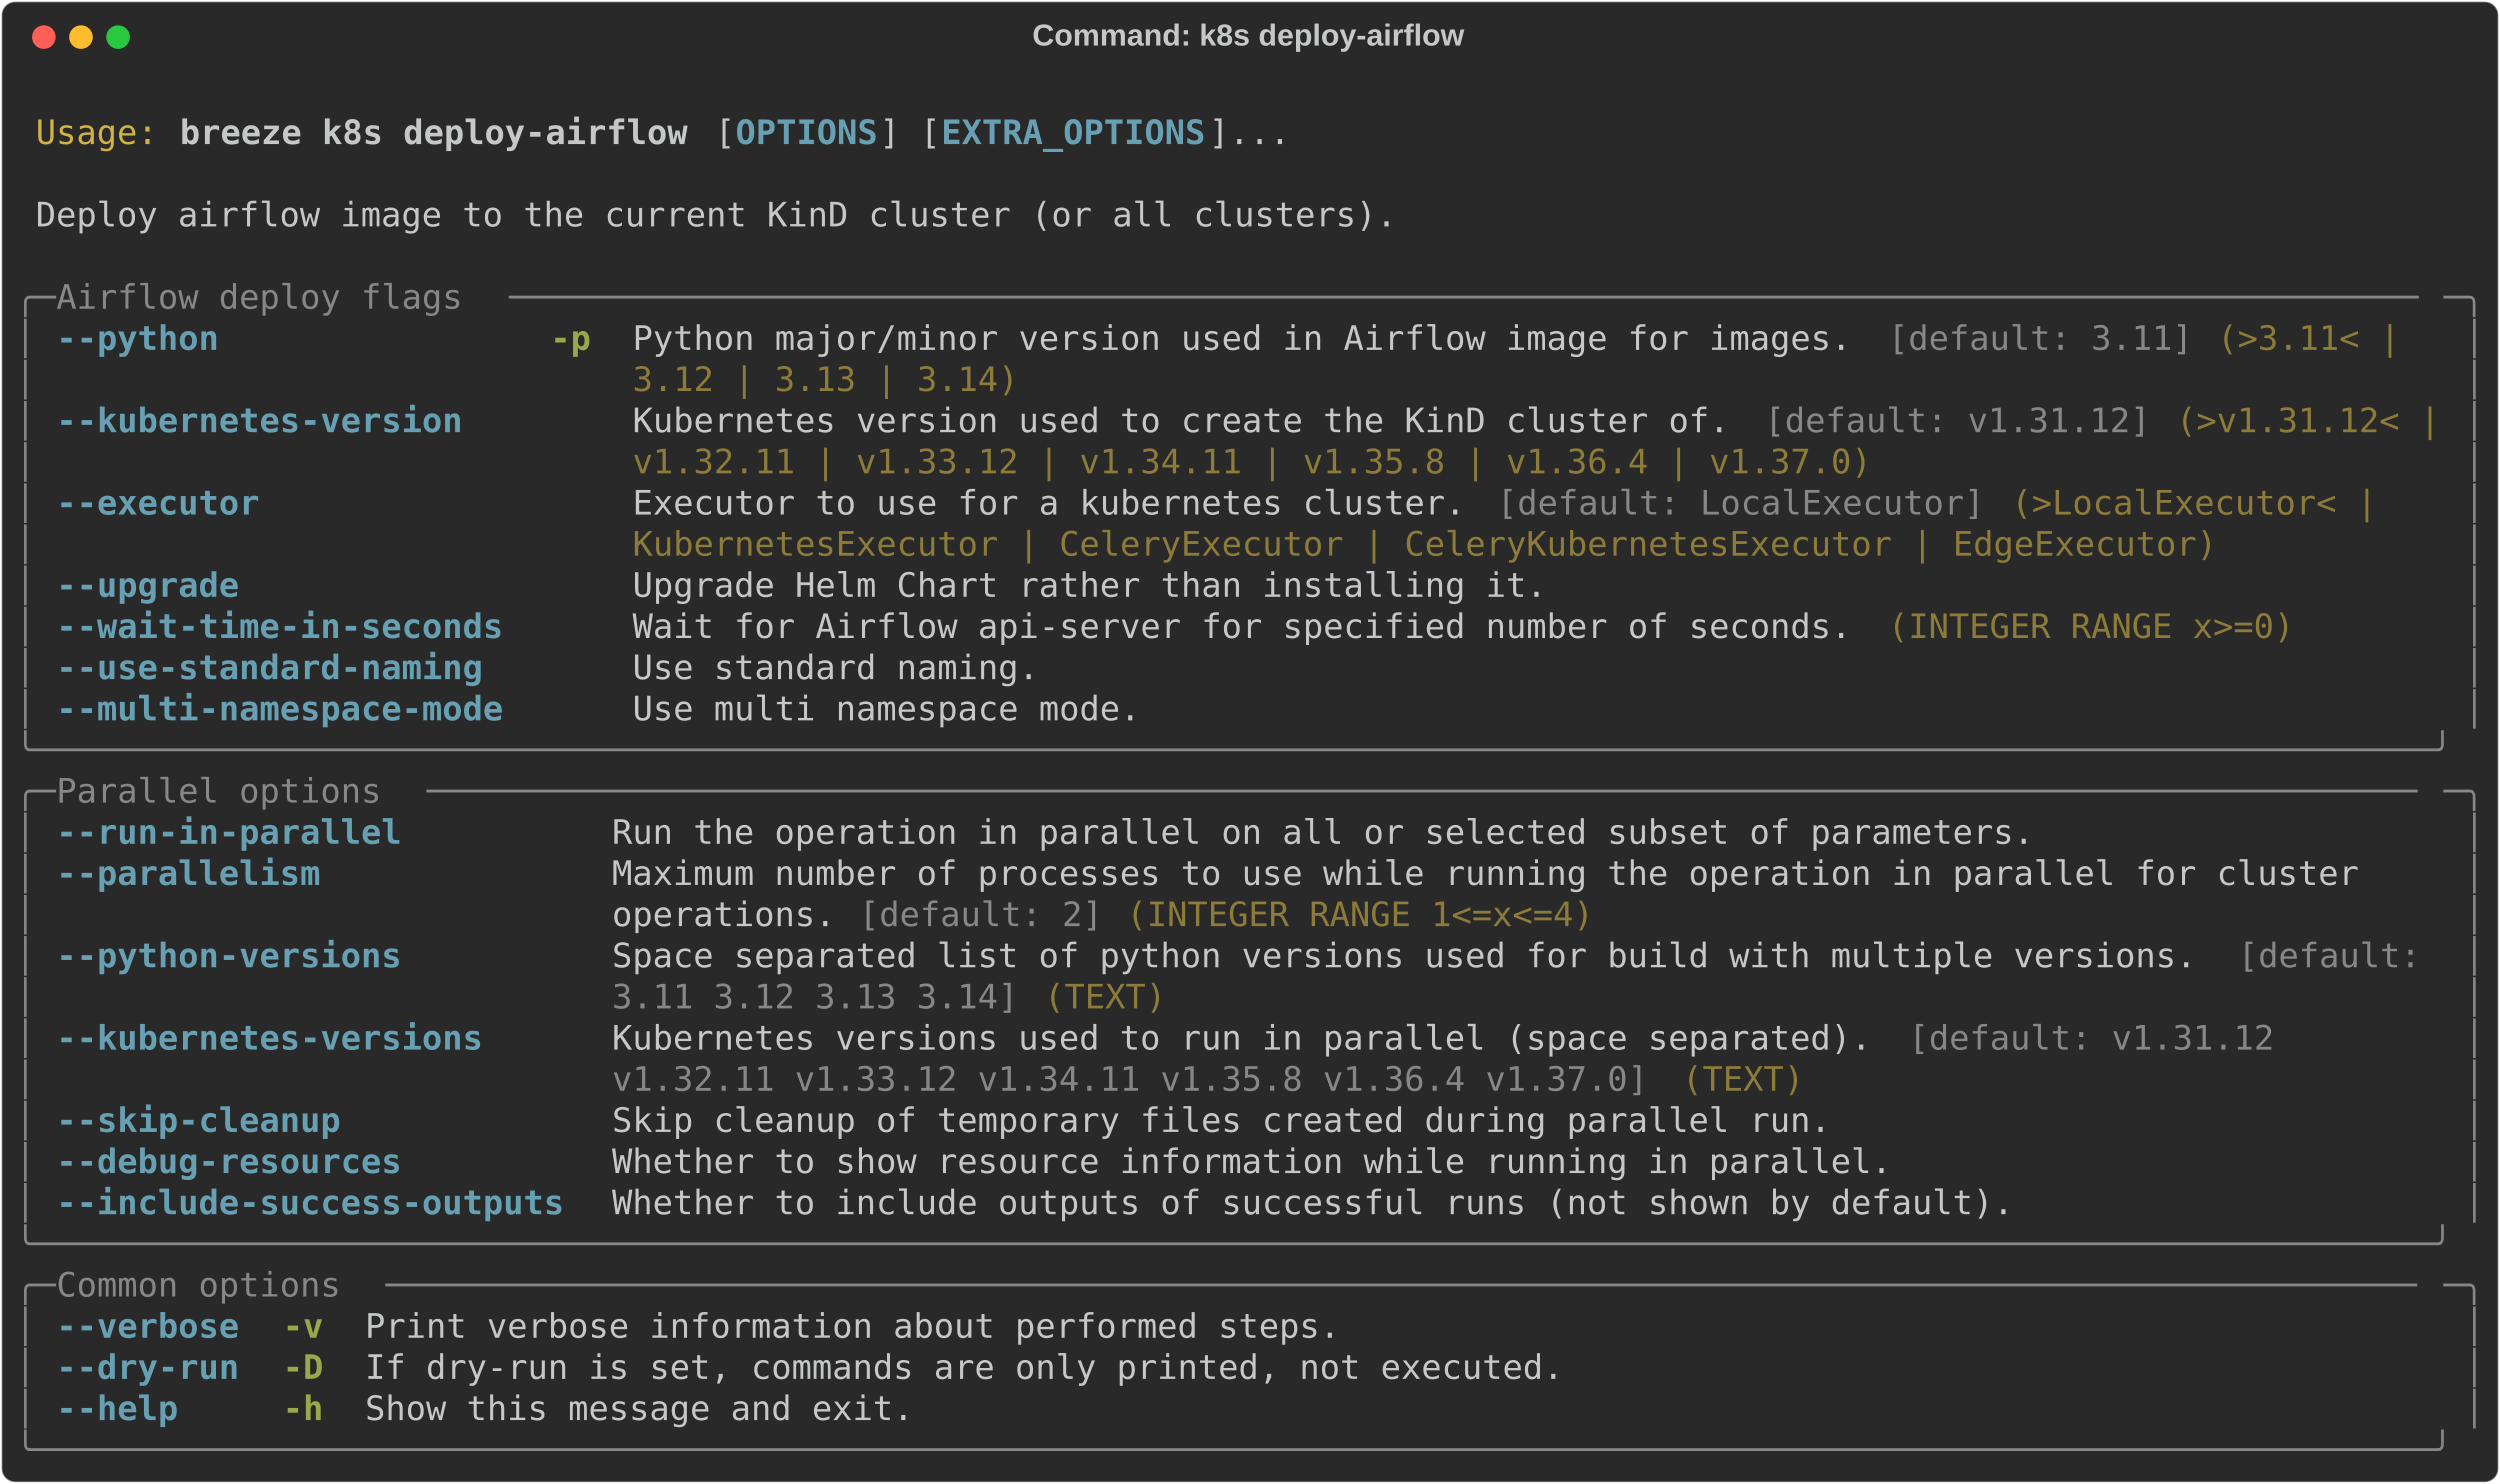
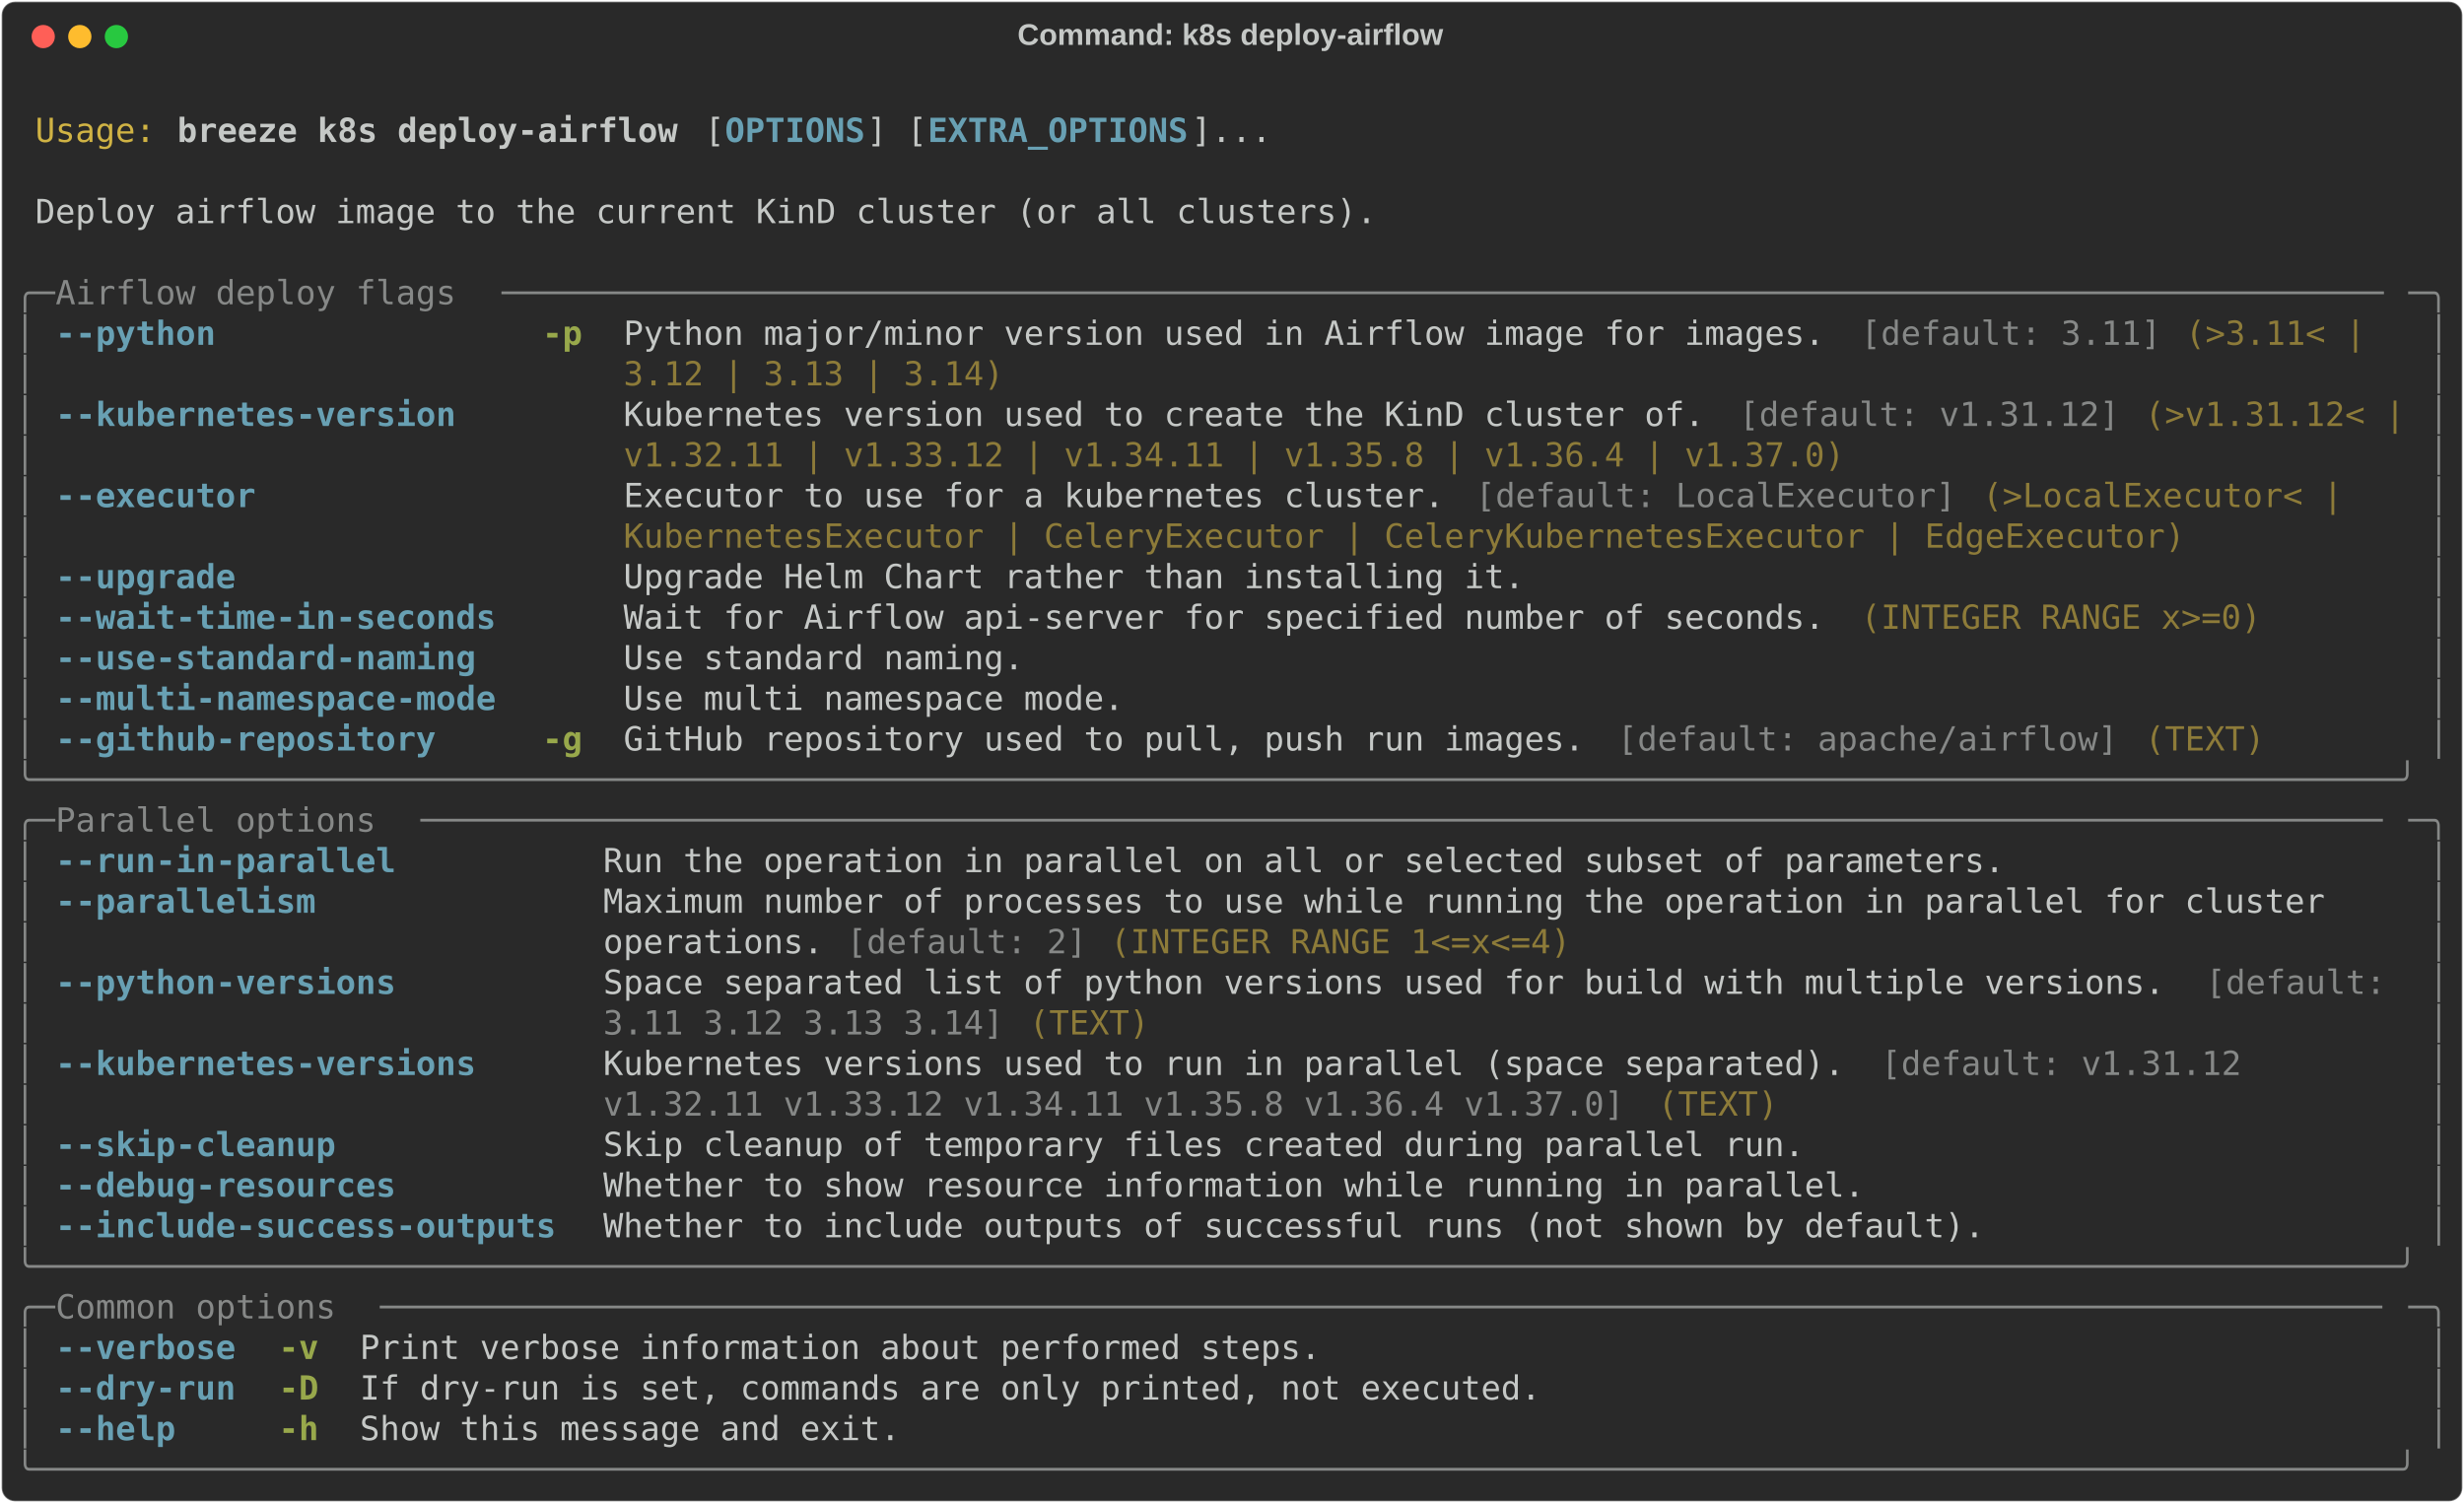
- <svg xmlns="http://www.w3.org/2000/svg" class="rich-terminal" viewBox="0 0 1482 879.6">
+ <svg xmlns="http://www.w3.org/2000/svg" class="rich-terminal" viewBox="0 0 1482 904.0">
  <style>

    @font-face {
        font-family: "Fira Code";
        src: local("FiraCode-Regular"),
                url("https://cdnjs.cloudflare.com/ajax/libs/firacode/6.2.0/woff2/FiraCode-Regular.woff2") format("woff2"),
                url("https://cdnjs.cloudflare.com/ajax/libs/firacode/6.2.0/woff/FiraCode-Regular.woff") format("woff");
        font-style: normal;
        font-weight: 400;
    }
    @font-face {
        font-family: "Fira Code";
        src: local("FiraCode-Bold"),
                url("https://cdnjs.cloudflare.com/ajax/libs/firacode/6.2.0/woff2/FiraCode-Bold.woff2") format("woff2"),
                url("https://cdnjs.cloudflare.com/ajax/libs/firacode/6.2.0/woff/FiraCode-Bold.woff") format("woff");
        font-style: bold;
        font-weight: 700;
    }

    .breeze-k8s-deploy-airflow-matrix {
        font-family: Fira Code, monospace;
        font-size: 20px;
        line-height: 24.4px;
        font-variant-east-asian: full-width;
    }

    .breeze-k8s-deploy-airflow-title {
        font-size: 18px;
        font-weight: bold;
        font-family: arial;
    }

    .breeze-k8s-deploy-airflow-r1 { fill: #c5c8c6 }
.breeze-k8s-deploy-airflow-r2 { fill: #d0b344 }
.breeze-k8s-deploy-airflow-r3 { fill: #c5c8c6;font-weight: bold }
.breeze-k8s-deploy-airflow-r4 { fill: #68a0b3;font-weight: bold }
.breeze-k8s-deploy-airflow-r5 { fill: #868887 }
.breeze-k8s-deploy-airflow-r6 { fill: #98a84b;font-weight: bold }
.breeze-k8s-deploy-airflow-r7 { fill: #8d7b39 }
    </style>
  <defs>
    <clipPath id="breeze-k8s-deploy-airflow-clip-terminal">
-       <rect x="0" y="0" width="1463.0" height="828.6" />
+       <rect x="0" y="0" width="1463.0" height="853.0" />
    </clipPath>
    <clipPath id="breeze-k8s-deploy-airflow-line-0">
      <rect x="0" y="1.5" width="1464" height="24.65" />
    </clipPath>
    <clipPath id="breeze-k8s-deploy-airflow-line-1">
      <rect x="0" y="25.9" width="1464" height="24.65" />
    </clipPath>
    <clipPath id="breeze-k8s-deploy-airflow-line-2">
      <rect x="0" y="50.3" width="1464" height="24.65" />
    </clipPath>
    <clipPath id="breeze-k8s-deploy-airflow-line-3">
      <rect x="0" y="74.7" width="1464" height="24.65" />
    </clipPath>
    <clipPath id="breeze-k8s-deploy-airflow-line-4">
      <rect x="0" y="99.1" width="1464" height="24.65" />
    </clipPath>
    <clipPath id="breeze-k8s-deploy-airflow-line-5">
      <rect x="0" y="123.5" width="1464" height="24.65" />
    </clipPath>
    <clipPath id="breeze-k8s-deploy-airflow-line-6">
      <rect x="0" y="147.9" width="1464" height="24.65" />
    </clipPath>
    <clipPath id="breeze-k8s-deploy-airflow-line-7">
      <rect x="0" y="172.3" width="1464" height="24.65" />
    </clipPath>
    <clipPath id="breeze-k8s-deploy-airflow-line-8">
      <rect x="0" y="196.7" width="1464" height="24.65" />
    </clipPath>
    <clipPath id="breeze-k8s-deploy-airflow-line-9">
      <rect x="0" y="221.1" width="1464" height="24.65" />
    </clipPath>
    <clipPath id="breeze-k8s-deploy-airflow-line-10">
      <rect x="0" y="245.5" width="1464" height="24.65" />
    </clipPath>
    <clipPath id="breeze-k8s-deploy-airflow-line-11">
      <rect x="0" y="269.9" width="1464" height="24.65" />
    </clipPath>
    <clipPath id="breeze-k8s-deploy-airflow-line-12">
      <rect x="0" y="294.3" width="1464" height="24.65" />
    </clipPath>
    <clipPath id="breeze-k8s-deploy-airflow-line-13">
      <rect x="0" y="318.7" width="1464" height="24.65" />
    </clipPath>
    <clipPath id="breeze-k8s-deploy-airflow-line-14">
      <rect x="0" y="343.1" width="1464" height="24.65" />
    </clipPath>
    <clipPath id="breeze-k8s-deploy-airflow-line-15">
      <rect x="0" y="367.5" width="1464" height="24.65" />
    </clipPath>
    <clipPath id="breeze-k8s-deploy-airflow-line-16">
      <rect x="0" y="391.9" width="1464" height="24.65" />
    </clipPath>
    <clipPath id="breeze-k8s-deploy-airflow-line-17">
      <rect x="0" y="416.3" width="1464" height="24.65" />
    </clipPath>
    <clipPath id="breeze-k8s-deploy-airflow-line-18">
      <rect x="0" y="440.7" width="1464" height="24.65" />
    </clipPath>
    <clipPath id="breeze-k8s-deploy-airflow-line-19">
      <rect x="0" y="465.1" width="1464" height="24.65" />
    </clipPath>
    <clipPath id="breeze-k8s-deploy-airflow-line-20">
      <rect x="0" y="489.5" width="1464" height="24.65" />
    </clipPath>
    <clipPath id="breeze-k8s-deploy-airflow-line-21">
      <rect x="0" y="513.9" width="1464" height="24.65" />
    </clipPath>
    <clipPath id="breeze-k8s-deploy-airflow-line-22">
      <rect x="0" y="538.3" width="1464" height="24.65" />
    </clipPath>
    <clipPath id="breeze-k8s-deploy-airflow-line-23">
      <rect x="0" y="562.7" width="1464" height="24.65" />
    </clipPath>
    <clipPath id="breeze-k8s-deploy-airflow-line-24">
      <rect x="0" y="587.1" width="1464" height="24.65" />
    </clipPath>
    <clipPath id="breeze-k8s-deploy-airflow-line-25">
      <rect x="0" y="611.5" width="1464" height="24.65" />
    </clipPath>
    <clipPath id="breeze-k8s-deploy-airflow-line-26">
      <rect x="0" y="635.9" width="1464" height="24.65" />
    </clipPath>
    <clipPath id="breeze-k8s-deploy-airflow-line-27">
      <rect x="0" y="660.3" width="1464" height="24.65" />
    </clipPath>
    <clipPath id="breeze-k8s-deploy-airflow-line-28">
      <rect x="0" y="684.7" width="1464" height="24.65" />
    </clipPath>
    <clipPath id="breeze-k8s-deploy-airflow-line-29">
      <rect x="0" y="709.1" width="1464" height="24.65" />
    </clipPath>
    <clipPath id="breeze-k8s-deploy-airflow-line-30">
      <rect x="0" y="733.5" width="1464" height="24.65" />
    </clipPath>
    <clipPath id="breeze-k8s-deploy-airflow-line-31">
      <rect x="0" y="757.9" width="1464" height="24.65" />
    </clipPath>
    <clipPath id="breeze-k8s-deploy-airflow-line-32">
      <rect x="0" y="782.3" width="1464" height="24.65" />
    </clipPath>
+     <clipPath id="breeze-k8s-deploy-airflow-line-33">
+       <rect x="0" y="806.7" width="1464" height="24.65" />
+     </clipPath>
  </defs>
-   <rect fill="#292929" stroke="rgba(255,255,255,0.35)" stroke-width="1" x="1" y="1" width="1480" height="877.6" rx="8" />
+   <rect fill="#292929" stroke="rgba(255,255,255,0.35)" stroke-width="1" x="1" y="1" width="1480" height="902" rx="8" />
  <text class="breeze-k8s-deploy-airflow-title" fill="#c5c8c6" text-anchor="middle" x="740" y="27">Command: k8s deploy-airflow</text>
  <g transform="translate(26,22)">
    <circle cx="0" cy="0" r="7" fill="#ff5f57" />
    <circle cx="22" cy="0" r="7" fill="#febc2e" />
    <circle cx="44" cy="0" r="7" fill="#28c840" />
  </g>
  <g transform="translate(9, 41)" clip-path="url(#breeze-k8s-deploy-airflow-clip-terminal)">
    <g class="breeze-k8s-deploy-airflow-matrix">
      <text class="breeze-k8s-deploy-airflow-r1" x="1464" y="20" textLength="12.2" clip-path="url(#breeze-k8s-deploy-airflow-line-0)">
</text>
      <text class="breeze-k8s-deploy-airflow-r2" x="12.2" y="44.4" textLength="73.2" clip-path="url(#breeze-k8s-deploy-airflow-line-1)">Usage:</text>
      <text class="breeze-k8s-deploy-airflow-r3" x="97.6" y="44.4" textLength="305" clip-path="url(#breeze-k8s-deploy-airflow-line-1)">breeze k8s deploy-airflow</text>
      <text class="breeze-k8s-deploy-airflow-r1" x="414.8" y="44.4" textLength="12.2" clip-path="url(#breeze-k8s-deploy-airflow-line-1)">[</text>
      <text class="breeze-k8s-deploy-airflow-r4" x="427" y="44.4" textLength="85.4" clip-path="url(#breeze-k8s-deploy-airflow-line-1)">OPTIONS</text>
      <text class="breeze-k8s-deploy-airflow-r1" x="512.4" y="44.4" textLength="36.6" clip-path="url(#breeze-k8s-deploy-airflow-line-1)">] [</text>
      <text class="breeze-k8s-deploy-airflow-r4" x="549" y="44.4" textLength="158.6" clip-path="url(#breeze-k8s-deploy-airflow-line-1)">EXTRA_OPTIONS</text>
      <text class="breeze-k8s-deploy-airflow-r1" x="707.6" y="44.4" textLength="48.8" clip-path="url(#breeze-k8s-deploy-airflow-line-1)">]...</text>
      <text class="breeze-k8s-deploy-airflow-r1" x="1464" y="44.4" textLength="12.2" clip-path="url(#breeze-k8s-deploy-airflow-line-1)">
</text>
      <text class="breeze-k8s-deploy-airflow-r1" x="1464" y="68.8" textLength="12.2" clip-path="url(#breeze-k8s-deploy-airflow-line-2)">
</text>
      <text class="breeze-k8s-deploy-airflow-r1" x="12.2" y="93.2" textLength="817.4" clip-path="url(#breeze-k8s-deploy-airflow-line-3)">Deploy airflow image to the current KinD cluster (or all clusters).</text>
      <text class="breeze-k8s-deploy-airflow-r1" x="1464" y="93.2" textLength="12.2" clip-path="url(#breeze-k8s-deploy-airflow-line-3)">
</text>
      <text class="breeze-k8s-deploy-airflow-r1" x="1464" y="117.6" textLength="12.2" clip-path="url(#breeze-k8s-deploy-airflow-line-4)">
</text>
      <text class="breeze-k8s-deploy-airflow-r5" x="0" y="142" textLength="24.4" clip-path="url(#breeze-k8s-deploy-airflow-line-5)">╭─</text>
      <text class="breeze-k8s-deploy-airflow-r5" x="24.4" y="142" textLength="268.4" clip-path="url(#breeze-k8s-deploy-airflow-line-5)"> Airflow deploy flags </text>
      <text class="breeze-k8s-deploy-airflow-r5" x="292.8" y="142" textLength="1146.8" clip-path="url(#breeze-k8s-deploy-airflow-line-5)">──────────────────────────────────────────────────────────────────────────────────────────────</text>
      <text class="breeze-k8s-deploy-airflow-r5" x="1439.6" y="142" textLength="24.4" clip-path="url(#breeze-k8s-deploy-airflow-line-5)">─╮</text>
      <text class="breeze-k8s-deploy-airflow-r1" x="1464" y="142" textLength="12.2" clip-path="url(#breeze-k8s-deploy-airflow-line-5)">
</text>
      <text class="breeze-k8s-deploy-airflow-r5" x="0" y="166.4" textLength="12.2" clip-path="url(#breeze-k8s-deploy-airflow-line-6)">│</text>
      <text class="breeze-k8s-deploy-airflow-r4" x="24.4" y="166.4" textLength="268.4" clip-path="url(#breeze-k8s-deploy-airflow-line-6)">--python              </text>
      <text class="breeze-k8s-deploy-airflow-r6" x="317.2" y="166.4" textLength="24.4" clip-path="url(#breeze-k8s-deploy-airflow-line-6)">-p</text>
      <text class="breeze-k8s-deploy-airflow-r1" x="366" y="166.4" textLength="744.2" clip-path="url(#breeze-k8s-deploy-airflow-line-6)">Python major/minor version used in Airflow image for images. </text>
      <text class="breeze-k8s-deploy-airflow-r5" x="1110.2" y="166.4" textLength="183" clip-path="url(#breeze-k8s-deploy-airflow-line-6)">[default: 3.11]</text>
      <text class="breeze-k8s-deploy-airflow-r7" x="1305.4" y="166.4" textLength="122" clip-path="url(#breeze-k8s-deploy-airflow-line-6)">(&gt;3.11&lt; | </text>
      <text class="breeze-k8s-deploy-airflow-r5" x="1451.8" y="166.4" textLength="12.2" clip-path="url(#breeze-k8s-deploy-airflow-line-6)">│</text>
      <text class="breeze-k8s-deploy-airflow-r1" x="1464" y="166.4" textLength="12.2" clip-path="url(#breeze-k8s-deploy-airflow-line-6)">
</text>
      <text class="breeze-k8s-deploy-airflow-r5" x="0" y="190.8" textLength="12.2" clip-path="url(#breeze-k8s-deploy-airflow-line-7)">│</text>
      <text class="breeze-k8s-deploy-airflow-r7" x="366" y="190.8" textLength="231.8" clip-path="url(#breeze-k8s-deploy-airflow-line-7)">3.12 | 3.13 | 3.14)</text>
      <text class="breeze-k8s-deploy-airflow-r5" x="1451.8" y="190.8" textLength="12.2" clip-path="url(#breeze-k8s-deploy-airflow-line-7)">│</text>
      <text class="breeze-k8s-deploy-airflow-r1" x="1464" y="190.8" textLength="12.2" clip-path="url(#breeze-k8s-deploy-airflow-line-7)">
</text>
      <text class="breeze-k8s-deploy-airflow-r5" x="0" y="215.2" textLength="12.2" clip-path="url(#breeze-k8s-deploy-airflow-line-8)">│</text>
      <text class="breeze-k8s-deploy-airflow-r4" x="24.4" y="215.2" textLength="268.4" clip-path="url(#breeze-k8s-deploy-airflow-line-8)">--kubernetes-version  </text>
      <text class="breeze-k8s-deploy-airflow-r1" x="366" y="215.2" textLength="671" clip-path="url(#breeze-k8s-deploy-airflow-line-8)">Kubernetes version used to create the KinD cluster of. </text>
      <text class="breeze-k8s-deploy-airflow-r5" x="1037" y="215.2" textLength="231.8" clip-path="url(#breeze-k8s-deploy-airflow-line-8)">[default: v1.31.12]</text>
      <text class="breeze-k8s-deploy-airflow-r7" x="1281" y="215.2" textLength="158.6" clip-path="url(#breeze-k8s-deploy-airflow-line-8)">(&gt;v1.31.12&lt; |</text>
      <text class="breeze-k8s-deploy-airflow-r5" x="1451.8" y="215.2" textLength="12.2" clip-path="url(#breeze-k8s-deploy-airflow-line-8)">│</text>
      <text class="breeze-k8s-deploy-airflow-r1" x="1464" y="215.2" textLength="12.2" clip-path="url(#breeze-k8s-deploy-airflow-line-8)">
</text>
      <text class="breeze-k8s-deploy-airflow-r5" x="0" y="239.6" textLength="12.2" clip-path="url(#breeze-k8s-deploy-airflow-line-9)">│</text>
      <text class="breeze-k8s-deploy-airflow-r7" x="366" y="239.6" textLength="744.2" clip-path="url(#breeze-k8s-deploy-airflow-line-9)">v1.32.11 | v1.33.12 | v1.34.11 | v1.35.8 | v1.36.4 | v1.37.0)</text>
      <text class="breeze-k8s-deploy-airflow-r5" x="1451.8" y="239.6" textLength="12.2" clip-path="url(#breeze-k8s-deploy-airflow-line-9)">│</text>
      <text class="breeze-k8s-deploy-airflow-r1" x="1464" y="239.6" textLength="12.2" clip-path="url(#breeze-k8s-deploy-airflow-line-9)">
</text>
      <text class="breeze-k8s-deploy-airflow-r5" x="0" y="264" textLength="12.2" clip-path="url(#breeze-k8s-deploy-airflow-line-10)">│</text>
      <text class="breeze-k8s-deploy-airflow-r4" x="24.4" y="264" textLength="268.4" clip-path="url(#breeze-k8s-deploy-airflow-line-10)">--executor            </text>
      <text class="breeze-k8s-deploy-airflow-r1" x="366" y="264" textLength="512.4" clip-path="url(#breeze-k8s-deploy-airflow-line-10)">Executor to use for a kubernetes cluster. </text>
      <text class="breeze-k8s-deploy-airflow-r5" x="878.4" y="264" textLength="292.8" clip-path="url(#breeze-k8s-deploy-airflow-line-10)">[default: LocalExecutor]</text>
      <text class="breeze-k8s-deploy-airflow-r7" x="1183.4" y="264" textLength="231.8" clip-path="url(#breeze-k8s-deploy-airflow-line-10)">(&gt;LocalExecutor&lt; | </text>
      <text class="breeze-k8s-deploy-airflow-r5" x="1451.8" y="264" textLength="12.2" clip-path="url(#breeze-k8s-deploy-airflow-line-10)">│</text>
      <text class="breeze-k8s-deploy-airflow-r1" x="1464" y="264" textLength="12.2" clip-path="url(#breeze-k8s-deploy-airflow-line-10)">
</text>
      <text class="breeze-k8s-deploy-airflow-r5" x="0" y="288.4" textLength="12.2" clip-path="url(#breeze-k8s-deploy-airflow-line-11)">│</text>
      <text class="breeze-k8s-deploy-airflow-r7" x="366" y="288.4" textLength="951.6" clip-path="url(#breeze-k8s-deploy-airflow-line-11)">KubernetesExecutor | CeleryExecutor | CeleryKubernetesExecutor | EdgeExecutor)</text>
      <text class="breeze-k8s-deploy-airflow-r5" x="1451.8" y="288.4" textLength="12.2" clip-path="url(#breeze-k8s-deploy-airflow-line-11)">│</text>
      <text class="breeze-k8s-deploy-airflow-r1" x="1464" y="288.4" textLength="12.2" clip-path="url(#breeze-k8s-deploy-airflow-line-11)">
</text>
      <text class="breeze-k8s-deploy-airflow-r5" x="0" y="312.8" textLength="12.2" clip-path="url(#breeze-k8s-deploy-airflow-line-12)">│</text>
      <text class="breeze-k8s-deploy-airflow-r4" x="24.4" y="312.8" textLength="268.4" clip-path="url(#breeze-k8s-deploy-airflow-line-12)">--upgrade             </text>
      <text class="breeze-k8s-deploy-airflow-r1" x="366" y="312.8" textLength="549" clip-path="url(#breeze-k8s-deploy-airflow-line-12)">Upgrade Helm Chart rather than installing it.</text>
      <text class="breeze-k8s-deploy-airflow-r5" x="1451.8" y="312.8" textLength="12.2" clip-path="url(#breeze-k8s-deploy-airflow-line-12)">│</text>
      <text class="breeze-k8s-deploy-airflow-r1" x="1464" y="312.8" textLength="12.2" clip-path="url(#breeze-k8s-deploy-airflow-line-12)">
</text>
      <text class="breeze-k8s-deploy-airflow-r5" x="0" y="337.2" textLength="12.2" clip-path="url(#breeze-k8s-deploy-airflow-line-13)">│</text>
      <text class="breeze-k8s-deploy-airflow-r4" x="24.4" y="337.2" textLength="268.4" clip-path="url(#breeze-k8s-deploy-airflow-line-13)">--wait-time-in-seconds</text>
      <text class="breeze-k8s-deploy-airflow-r1" x="366" y="337.2" textLength="744.2" clip-path="url(#breeze-k8s-deploy-airflow-line-13)">Wait for Airflow api-server for specified number of seconds. </text>
      <text class="breeze-k8s-deploy-airflow-r7" x="1110.2" y="337.2" textLength="244" clip-path="url(#breeze-k8s-deploy-airflow-line-13)">(INTEGER RANGE x&gt;=0)</text>
      <text class="breeze-k8s-deploy-airflow-r5" x="1451.8" y="337.2" textLength="12.2" clip-path="url(#breeze-k8s-deploy-airflow-line-13)">│</text>
      <text class="breeze-k8s-deploy-airflow-r1" x="1464" y="337.2" textLength="12.2" clip-path="url(#breeze-k8s-deploy-airflow-line-13)">
</text>
      <text class="breeze-k8s-deploy-airflow-r5" x="0" y="361.6" textLength="12.2" clip-path="url(#breeze-k8s-deploy-airflow-line-14)">│</text>
      <text class="breeze-k8s-deploy-airflow-r4" x="24.4" y="361.6" textLength="268.4" clip-path="url(#breeze-k8s-deploy-airflow-line-14)">--use-standard-naming </text>
      <text class="breeze-k8s-deploy-airflow-r1" x="366" y="361.6" textLength="244" clip-path="url(#breeze-k8s-deploy-airflow-line-14)">Use standard naming.</text>
      <text class="breeze-k8s-deploy-airflow-r5" x="1451.8" y="361.6" textLength="12.2" clip-path="url(#breeze-k8s-deploy-airflow-line-14)">│</text>
      <text class="breeze-k8s-deploy-airflow-r1" x="1464" y="361.6" textLength="12.2" clip-path="url(#breeze-k8s-deploy-airflow-line-14)">
</text>
      <text class="breeze-k8s-deploy-airflow-r5" x="0" y="386" textLength="12.2" clip-path="url(#breeze-k8s-deploy-airflow-line-15)">│</text>
      <text class="breeze-k8s-deploy-airflow-r4" x="24.4" y="386" textLength="268.4" clip-path="url(#breeze-k8s-deploy-airflow-line-15)">--multi-namespace-mode</text>
      <text class="breeze-k8s-deploy-airflow-r1" x="366" y="386" textLength="305" clip-path="url(#breeze-k8s-deploy-airflow-line-15)">Use multi namespace mode.</text>
      <text class="breeze-k8s-deploy-airflow-r5" x="1451.8" y="386" textLength="12.2" clip-path="url(#breeze-k8s-deploy-airflow-line-15)">│</text>
      <text class="breeze-k8s-deploy-airflow-r1" x="1464" y="386" textLength="12.2" clip-path="url(#breeze-k8s-deploy-airflow-line-15)">
</text>
-       <text class="breeze-k8s-deploy-airflow-r5" x="0" y="410.4" textLength="1464" clip-path="url(#breeze-k8s-deploy-airflow-line-16)">╰──────────────────────────────────────────────────────────────────────────────────────────────────────────────────────╯</text>
+       <text class="breeze-k8s-deploy-airflow-r5" x="0" y="410.4" textLength="12.2" clip-path="url(#breeze-k8s-deploy-airflow-line-16)">│</text>
+       <text class="breeze-k8s-deploy-airflow-r4" x="24.4" y="410.4" textLength="268.4" clip-path="url(#breeze-k8s-deploy-airflow-line-16)">--github-repository   </text>
+       <text class="breeze-k8s-deploy-airflow-r6" x="317.2" y="410.4" textLength="24.4" clip-path="url(#breeze-k8s-deploy-airflow-line-16)">-g</text>
+       <text class="breeze-k8s-deploy-airflow-r1" x="366" y="410.4" textLength="597.8" clip-path="url(#breeze-k8s-deploy-airflow-line-16)">GitHub repository used to pull, push run images. </text>
+       <text class="breeze-k8s-deploy-airflow-r5" x="963.8" y="410.4" textLength="305" clip-path="url(#breeze-k8s-deploy-airflow-line-16)">[default: apache/airflow]</text>
+       <text class="breeze-k8s-deploy-airflow-r7" x="1281" y="410.4" textLength="73.2" clip-path="url(#breeze-k8s-deploy-airflow-line-16)">(TEXT)</text>
+       <text class="breeze-k8s-deploy-airflow-r5" x="1451.8" y="410.4" textLength="12.2" clip-path="url(#breeze-k8s-deploy-airflow-line-16)">│</text>
      <text class="breeze-k8s-deploy-airflow-r1" x="1464" y="410.4" textLength="12.2" clip-path="url(#breeze-k8s-deploy-airflow-line-16)">
</text>
-       <text class="breeze-k8s-deploy-airflow-r5" x="0" y="434.8" textLength="24.4" clip-path="url(#breeze-k8s-deploy-airflow-line-17)">╭─</text>
-       <text class="breeze-k8s-deploy-airflow-r5" x="24.4" y="434.8" textLength="219.6" clip-path="url(#breeze-k8s-deploy-airflow-line-17)"> Parallel options </text>
-       <text class="breeze-k8s-deploy-airflow-r5" x="244" y="434.8" textLength="1195.6" clip-path="url(#breeze-k8s-deploy-airflow-line-17)">──────────────────────────────────────────────────────────────────────────────────────────────────</text>
-       <text class="breeze-k8s-deploy-airflow-r5" x="1439.6" y="434.8" textLength="24.4" clip-path="url(#breeze-k8s-deploy-airflow-line-17)">─╮</text>
+       <text class="breeze-k8s-deploy-airflow-r5" x="0" y="434.8" textLength="1464" clip-path="url(#breeze-k8s-deploy-airflow-line-17)">╰──────────────────────────────────────────────────────────────────────────────────────────────────────────────────────╯</text>
      <text class="breeze-k8s-deploy-airflow-r1" x="1464" y="434.8" textLength="12.2" clip-path="url(#breeze-k8s-deploy-airflow-line-17)">
</text>
-       <text class="breeze-k8s-deploy-airflow-r5" x="0" y="459.2" textLength="12.2" clip-path="url(#breeze-k8s-deploy-airflow-line-18)">│</text>
-       <text class="breeze-k8s-deploy-airflow-r4" x="24.4" y="459.2" textLength="305" clip-path="url(#breeze-k8s-deploy-airflow-line-18)">--run-in-parallel        </text>
-       <text class="breeze-k8s-deploy-airflow-r1" x="353.8" y="459.2" textLength="854" clip-path="url(#breeze-k8s-deploy-airflow-line-18)">Run the operation in parallel on all or selected subset of parameters.</text>
-       <text class="breeze-k8s-deploy-airflow-r5" x="1451.8" y="459.2" textLength="12.2" clip-path="url(#breeze-k8s-deploy-airflow-line-18)">│</text>
+       <text class="breeze-k8s-deploy-airflow-r5" x="0" y="459.2" textLength="24.4" clip-path="url(#breeze-k8s-deploy-airflow-line-18)">╭─</text>
+       <text class="breeze-k8s-deploy-airflow-r5" x="24.4" y="459.2" textLength="219.6" clip-path="url(#breeze-k8s-deploy-airflow-line-18)"> Parallel options </text>
+       <text class="breeze-k8s-deploy-airflow-r5" x="244" y="459.2" textLength="1195.6" clip-path="url(#breeze-k8s-deploy-airflow-line-18)">──────────────────────────────────────────────────────────────────────────────────────────────────</text>
+       <text class="breeze-k8s-deploy-airflow-r5" x="1439.6" y="459.2" textLength="24.4" clip-path="url(#breeze-k8s-deploy-airflow-line-18)">─╮</text>
      <text class="breeze-k8s-deploy-airflow-r1" x="1464" y="459.2" textLength="12.2" clip-path="url(#breeze-k8s-deploy-airflow-line-18)">
</text>
      <text class="breeze-k8s-deploy-airflow-r5" x="0" y="483.6" textLength="12.2" clip-path="url(#breeze-k8s-deploy-airflow-line-19)">│</text>
-       <text class="breeze-k8s-deploy-airflow-r4" x="24.4" y="483.6" textLength="305" clip-path="url(#breeze-k8s-deploy-airflow-line-19)">--parallelism            </text>
-       <text class="breeze-k8s-deploy-airflow-r1" x="353.8" y="483.6" textLength="1085.8" clip-path="url(#breeze-k8s-deploy-airflow-line-19)">Maximum number of processes to use while running the operation in parallel for cluster   </text>
+       <text class="breeze-k8s-deploy-airflow-r4" x="24.4" y="483.6" textLength="305" clip-path="url(#breeze-k8s-deploy-airflow-line-19)">--run-in-parallel        </text>
+       <text class="breeze-k8s-deploy-airflow-r1" x="353.8" y="483.6" textLength="854" clip-path="url(#breeze-k8s-deploy-airflow-line-19)">Run the operation in parallel on all or selected subset of parameters.</text>
      <text class="breeze-k8s-deploy-airflow-r5" x="1451.8" y="483.6" textLength="12.2" clip-path="url(#breeze-k8s-deploy-airflow-line-19)">│</text>
      <text class="breeze-k8s-deploy-airflow-r1" x="1464" y="483.6" textLength="12.2" clip-path="url(#breeze-k8s-deploy-airflow-line-19)">
</text>
      <text class="breeze-k8s-deploy-airflow-r5" x="0" y="508" textLength="12.2" clip-path="url(#breeze-k8s-deploy-airflow-line-20)">│</text>
-       <text class="breeze-k8s-deploy-airflow-r1" x="353.8" y="508" textLength="146.4" clip-path="url(#breeze-k8s-deploy-airflow-line-20)">operations. </text>
-       <text class="breeze-k8s-deploy-airflow-r5" x="500.2" y="508" textLength="146.4" clip-path="url(#breeze-k8s-deploy-airflow-line-20)">[default: 2]</text>
-       <text class="breeze-k8s-deploy-airflow-r7" x="658.8" y="508" textLength="280.6" clip-path="url(#breeze-k8s-deploy-airflow-line-20)">(INTEGER RANGE 1&lt;=x&lt;=4)</text>
+       <text class="breeze-k8s-deploy-airflow-r4" x="24.4" y="508" textLength="305" clip-path="url(#breeze-k8s-deploy-airflow-line-20)">--parallelism            </text>
+       <text class="breeze-k8s-deploy-airflow-r1" x="353.8" y="508" textLength="1085.8" clip-path="url(#breeze-k8s-deploy-airflow-line-20)">Maximum number of processes to use while running the operation in parallel for cluster   </text>
      <text class="breeze-k8s-deploy-airflow-r5" x="1451.8" y="508" textLength="12.2" clip-path="url(#breeze-k8s-deploy-airflow-line-20)">│</text>
      <text class="breeze-k8s-deploy-airflow-r1" x="1464" y="508" textLength="12.2" clip-path="url(#breeze-k8s-deploy-airflow-line-20)">
</text>
      <text class="breeze-k8s-deploy-airflow-r5" x="0" y="532.4" textLength="12.2" clip-path="url(#breeze-k8s-deploy-airflow-line-21)">│</text>
-       <text class="breeze-k8s-deploy-airflow-r4" x="24.4" y="532.4" textLength="305" clip-path="url(#breeze-k8s-deploy-airflow-line-21)">--python-versions        </text>
-       <text class="breeze-k8s-deploy-airflow-r1" x="353.8" y="532.4" textLength="963.8" clip-path="url(#breeze-k8s-deploy-airflow-line-21)">Space separated list of python versions used for build with multiple versions. </text>
-       <text class="breeze-k8s-deploy-airflow-r5" x="1317.6" y="532.4" textLength="122" clip-path="url(#breeze-k8s-deploy-airflow-line-21)">[default: </text>
+       <text class="breeze-k8s-deploy-airflow-r1" x="353.8" y="532.4" textLength="146.4" clip-path="url(#breeze-k8s-deploy-airflow-line-21)">operations. </text>
+       <text class="breeze-k8s-deploy-airflow-r5" x="500.2" y="532.4" textLength="146.4" clip-path="url(#breeze-k8s-deploy-airflow-line-21)">[default: 2]</text>
+       <text class="breeze-k8s-deploy-airflow-r7" x="658.8" y="532.4" textLength="280.6" clip-path="url(#breeze-k8s-deploy-airflow-line-21)">(INTEGER RANGE 1&lt;=x&lt;=4)</text>
      <text class="breeze-k8s-deploy-airflow-r5" x="1451.8" y="532.4" textLength="12.2" clip-path="url(#breeze-k8s-deploy-airflow-line-21)">│</text>
      <text class="breeze-k8s-deploy-airflow-r1" x="1464" y="532.4" textLength="12.2" clip-path="url(#breeze-k8s-deploy-airflow-line-21)">
</text>
      <text class="breeze-k8s-deploy-airflow-r5" x="0" y="556.8" textLength="12.2" clip-path="url(#breeze-k8s-deploy-airflow-line-22)">│</text>
-       <text class="breeze-k8s-deploy-airflow-r5" x="353.8" y="556.8" textLength="244" clip-path="url(#breeze-k8s-deploy-airflow-line-22)">3.11 3.12 3.13 3.14]</text>
-       <text class="breeze-k8s-deploy-airflow-r7" x="610" y="556.8" textLength="73.2" clip-path="url(#breeze-k8s-deploy-airflow-line-22)">(TEXT)</text>
+       <text class="breeze-k8s-deploy-airflow-r4" x="24.4" y="556.8" textLength="305" clip-path="url(#breeze-k8s-deploy-airflow-line-22)">--python-versions        </text>
+       <text class="breeze-k8s-deploy-airflow-r1" x="353.8" y="556.8" textLength="963.8" clip-path="url(#breeze-k8s-deploy-airflow-line-22)">Space separated list of python versions used for build with multiple versions. </text>
+       <text class="breeze-k8s-deploy-airflow-r5" x="1317.6" y="556.8" textLength="122" clip-path="url(#breeze-k8s-deploy-airflow-line-22)">[default: </text>
      <text class="breeze-k8s-deploy-airflow-r5" x="1451.8" y="556.8" textLength="12.2" clip-path="url(#breeze-k8s-deploy-airflow-line-22)">│</text>
      <text class="breeze-k8s-deploy-airflow-r1" x="1464" y="556.8" textLength="12.2" clip-path="url(#breeze-k8s-deploy-airflow-line-22)">
</text>
      <text class="breeze-k8s-deploy-airflow-r5" x="0" y="581.2" textLength="12.2" clip-path="url(#breeze-k8s-deploy-airflow-line-23)">│</text>
-       <text class="breeze-k8s-deploy-airflow-r4" x="24.4" y="581.2" textLength="305" clip-path="url(#breeze-k8s-deploy-airflow-line-23)">--kubernetes-versions    </text>
-       <text class="breeze-k8s-deploy-airflow-r1" x="353.8" y="581.2" textLength="768.6" clip-path="url(#breeze-k8s-deploy-airflow-line-23)">Kubernetes versions used to run in parallel (space separated). </text>
-       <text class="breeze-k8s-deploy-airflow-r5" x="1122.4" y="581.2" textLength="231.8" clip-path="url(#breeze-k8s-deploy-airflow-line-23)">[default: v1.31.12 </text>
+       <text class="breeze-k8s-deploy-airflow-r5" x="353.8" y="581.2" textLength="244" clip-path="url(#breeze-k8s-deploy-airflow-line-23)">3.11 3.12 3.13 3.14]</text>
+       <text class="breeze-k8s-deploy-airflow-r7" x="610" y="581.2" textLength="73.2" clip-path="url(#breeze-k8s-deploy-airflow-line-23)">(TEXT)</text>
      <text class="breeze-k8s-deploy-airflow-r5" x="1451.8" y="581.2" textLength="12.2" clip-path="url(#breeze-k8s-deploy-airflow-line-23)">│</text>
      <text class="breeze-k8s-deploy-airflow-r1" x="1464" y="581.2" textLength="12.2" clip-path="url(#breeze-k8s-deploy-airflow-line-23)">
</text>
      <text class="breeze-k8s-deploy-airflow-r5" x="0" y="605.6" textLength="12.2" clip-path="url(#breeze-k8s-deploy-airflow-line-24)">│</text>
-       <text class="breeze-k8s-deploy-airflow-r5" x="353.8" y="605.6" textLength="622.2" clip-path="url(#breeze-k8s-deploy-airflow-line-24)">v1.32.11 v1.33.12 v1.34.11 v1.35.8 v1.36.4 v1.37.0]</text>
-       <text class="breeze-k8s-deploy-airflow-r7" x="988.2" y="605.6" textLength="73.2" clip-path="url(#breeze-k8s-deploy-airflow-line-24)">(TEXT)</text>
+       <text class="breeze-k8s-deploy-airflow-r4" x="24.4" y="605.6" textLength="305" clip-path="url(#breeze-k8s-deploy-airflow-line-24)">--kubernetes-versions    </text>
+       <text class="breeze-k8s-deploy-airflow-r1" x="353.8" y="605.6" textLength="768.6" clip-path="url(#breeze-k8s-deploy-airflow-line-24)">Kubernetes versions used to run in parallel (space separated). </text>
+       <text class="breeze-k8s-deploy-airflow-r5" x="1122.4" y="605.6" textLength="231.8" clip-path="url(#breeze-k8s-deploy-airflow-line-24)">[default: v1.31.12 </text>
      <text class="breeze-k8s-deploy-airflow-r5" x="1451.8" y="605.6" textLength="12.2" clip-path="url(#breeze-k8s-deploy-airflow-line-24)">│</text>
      <text class="breeze-k8s-deploy-airflow-r1" x="1464" y="605.6" textLength="12.2" clip-path="url(#breeze-k8s-deploy-airflow-line-24)">
</text>
      <text class="breeze-k8s-deploy-airflow-r5" x="0" y="630" textLength="12.2" clip-path="url(#breeze-k8s-deploy-airflow-line-25)">│</text>
-       <text class="breeze-k8s-deploy-airflow-r4" x="24.4" y="630" textLength="305" clip-path="url(#breeze-k8s-deploy-airflow-line-25)">--skip-cleanup           </text>
-       <text class="breeze-k8s-deploy-airflow-r1" x="353.8" y="630" textLength="732" clip-path="url(#breeze-k8s-deploy-airflow-line-25)">Skip cleanup of temporary files created during parallel run.</text>
+       <text class="breeze-k8s-deploy-airflow-r5" x="353.8" y="630" textLength="622.2" clip-path="url(#breeze-k8s-deploy-airflow-line-25)">v1.32.11 v1.33.12 v1.34.11 v1.35.8 v1.36.4 v1.37.0]</text>
+       <text class="breeze-k8s-deploy-airflow-r7" x="988.2" y="630" textLength="73.2" clip-path="url(#breeze-k8s-deploy-airflow-line-25)">(TEXT)</text>
      <text class="breeze-k8s-deploy-airflow-r5" x="1451.8" y="630" textLength="12.2" clip-path="url(#breeze-k8s-deploy-airflow-line-25)">│</text>
      <text class="breeze-k8s-deploy-airflow-r1" x="1464" y="630" textLength="12.2" clip-path="url(#breeze-k8s-deploy-airflow-line-25)">
</text>
      <text class="breeze-k8s-deploy-airflow-r5" x="0" y="654.4" textLength="12.2" clip-path="url(#breeze-k8s-deploy-airflow-line-26)">│</text>
-       <text class="breeze-k8s-deploy-airflow-r4" x="24.4" y="654.4" textLength="305" clip-path="url(#breeze-k8s-deploy-airflow-line-26)">--debug-resources        </text>
-       <text class="breeze-k8s-deploy-airflow-r1" x="353.8" y="654.4" textLength="768.6" clip-path="url(#breeze-k8s-deploy-airflow-line-26)">Whether to show resource information while running in parallel.</text>
+       <text class="breeze-k8s-deploy-airflow-r4" x="24.4" y="654.4" textLength="305" clip-path="url(#breeze-k8s-deploy-airflow-line-26)">--skip-cleanup           </text>
+       <text class="breeze-k8s-deploy-airflow-r1" x="353.8" y="654.4" textLength="732" clip-path="url(#breeze-k8s-deploy-airflow-line-26)">Skip cleanup of temporary files created during parallel run.</text>
      <text class="breeze-k8s-deploy-airflow-r5" x="1451.8" y="654.4" textLength="12.2" clip-path="url(#breeze-k8s-deploy-airflow-line-26)">│</text>
      <text class="breeze-k8s-deploy-airflow-r1" x="1464" y="654.4" textLength="12.2" clip-path="url(#breeze-k8s-deploy-airflow-line-26)">
</text>
      <text class="breeze-k8s-deploy-airflow-r5" x="0" y="678.8" textLength="12.2" clip-path="url(#breeze-k8s-deploy-airflow-line-27)">│</text>
-       <text class="breeze-k8s-deploy-airflow-r4" x="24.4" y="678.8" textLength="305" clip-path="url(#breeze-k8s-deploy-airflow-line-27)">--include-success-outputs</text>
-       <text class="breeze-k8s-deploy-airflow-r1" x="353.8" y="678.8" textLength="841.8" clip-path="url(#breeze-k8s-deploy-airflow-line-27)">Whether to include outputs of successful runs (not shown by default).</text>
+       <text class="breeze-k8s-deploy-airflow-r4" x="24.4" y="678.8" textLength="305" clip-path="url(#breeze-k8s-deploy-airflow-line-27)">--debug-resources        </text>
+       <text class="breeze-k8s-deploy-airflow-r1" x="353.8" y="678.8" textLength="768.6" clip-path="url(#breeze-k8s-deploy-airflow-line-27)">Whether to show resource information while running in parallel.</text>
      <text class="breeze-k8s-deploy-airflow-r5" x="1451.8" y="678.8" textLength="12.2" clip-path="url(#breeze-k8s-deploy-airflow-line-27)">│</text>
      <text class="breeze-k8s-deploy-airflow-r1" x="1464" y="678.8" textLength="12.2" clip-path="url(#breeze-k8s-deploy-airflow-line-27)">
</text>
-       <text class="breeze-k8s-deploy-airflow-r5" x="0" y="703.2" textLength="1464" clip-path="url(#breeze-k8s-deploy-airflow-line-28)">╰──────────────────────────────────────────────────────────────────────────────────────────────────────────────────────╯</text>
+       <text class="breeze-k8s-deploy-airflow-r5" x="0" y="703.2" textLength="12.2" clip-path="url(#breeze-k8s-deploy-airflow-line-28)">│</text>
+       <text class="breeze-k8s-deploy-airflow-r4" x="24.4" y="703.2" textLength="305" clip-path="url(#breeze-k8s-deploy-airflow-line-28)">--include-success-outputs</text>
+       <text class="breeze-k8s-deploy-airflow-r1" x="353.8" y="703.2" textLength="841.8" clip-path="url(#breeze-k8s-deploy-airflow-line-28)">Whether to include outputs of successful runs (not shown by default).</text>
+       <text class="breeze-k8s-deploy-airflow-r5" x="1451.8" y="703.2" textLength="12.2" clip-path="url(#breeze-k8s-deploy-airflow-line-28)">│</text>
      <text class="breeze-k8s-deploy-airflow-r1" x="1464" y="703.2" textLength="12.2" clip-path="url(#breeze-k8s-deploy-airflow-line-28)">
</text>
-       <text class="breeze-k8s-deploy-airflow-r5" x="0" y="727.6" textLength="24.4" clip-path="url(#breeze-k8s-deploy-airflow-line-29)">╭─</text>
-       <text class="breeze-k8s-deploy-airflow-r5" x="24.4" y="727.6" textLength="195.2" clip-path="url(#breeze-k8s-deploy-airflow-line-29)"> Common options </text>
-       <text class="breeze-k8s-deploy-airflow-r5" x="219.6" y="727.6" textLength="1220" clip-path="url(#breeze-k8s-deploy-airflow-line-29)">────────────────────────────────────────────────────────────────────────────────────────────────────</text>
-       <text class="breeze-k8s-deploy-airflow-r5" x="1439.6" y="727.6" textLength="24.4" clip-path="url(#breeze-k8s-deploy-airflow-line-29)">─╮</text>
+       <text class="breeze-k8s-deploy-airflow-r5" x="0" y="727.6" textLength="1464" clip-path="url(#breeze-k8s-deploy-airflow-line-29)">╰──────────────────────────────────────────────────────────────────────────────────────────────────────────────────────╯</text>
      <text class="breeze-k8s-deploy-airflow-r1" x="1464" y="727.6" textLength="12.2" clip-path="url(#breeze-k8s-deploy-airflow-line-29)">
</text>
-       <text class="breeze-k8s-deploy-airflow-r5" x="0" y="752" textLength="12.2" clip-path="url(#breeze-k8s-deploy-airflow-line-30)">│</text>
-       <text class="breeze-k8s-deploy-airflow-r4" x="24.4" y="752" textLength="109.8" clip-path="url(#breeze-k8s-deploy-airflow-line-30)">--verbose</text>
-       <text class="breeze-k8s-deploy-airflow-r6" x="158.6" y="752" textLength="24.4" clip-path="url(#breeze-k8s-deploy-airflow-line-30)">-v</text>
-       <text class="breeze-k8s-deploy-airflow-r1" x="207.4" y="752" textLength="585.6" clip-path="url(#breeze-k8s-deploy-airflow-line-30)">Print verbose information about performed steps.</text>
-       <text class="breeze-k8s-deploy-airflow-r5" x="1451.8" y="752" textLength="12.2" clip-path="url(#breeze-k8s-deploy-airflow-line-30)">│</text>
+       <text class="breeze-k8s-deploy-airflow-r5" x="0" y="752" textLength="24.4" clip-path="url(#breeze-k8s-deploy-airflow-line-30)">╭─</text>
+       <text class="breeze-k8s-deploy-airflow-r5" x="24.4" y="752" textLength="195.2" clip-path="url(#breeze-k8s-deploy-airflow-line-30)"> Common options </text>
+       <text class="breeze-k8s-deploy-airflow-r5" x="219.6" y="752" textLength="1220" clip-path="url(#breeze-k8s-deploy-airflow-line-30)">────────────────────────────────────────────────────────────────────────────────────────────────────</text>
+       <text class="breeze-k8s-deploy-airflow-r5" x="1439.6" y="752" textLength="24.4" clip-path="url(#breeze-k8s-deploy-airflow-line-30)">─╮</text>
      <text class="breeze-k8s-deploy-airflow-r1" x="1464" y="752" textLength="12.2" clip-path="url(#breeze-k8s-deploy-airflow-line-30)">
</text>
      <text class="breeze-k8s-deploy-airflow-r5" x="0" y="776.4" textLength="12.2" clip-path="url(#breeze-k8s-deploy-airflow-line-31)">│</text>
-       <text class="breeze-k8s-deploy-airflow-r4" x="24.4" y="776.4" textLength="109.8" clip-path="url(#breeze-k8s-deploy-airflow-line-31)">--dry-run</text>
-       <text class="breeze-k8s-deploy-airflow-r6" x="158.6" y="776.4" textLength="24.4" clip-path="url(#breeze-k8s-deploy-airflow-line-31)">-D</text>
-       <text class="breeze-k8s-deploy-airflow-r1" x="207.4" y="776.4" textLength="719.8" clip-path="url(#breeze-k8s-deploy-airflow-line-31)">If dry-run is set, commands are only printed, not executed.</text>
+       <text class="breeze-k8s-deploy-airflow-r4" x="24.4" y="776.4" textLength="109.8" clip-path="url(#breeze-k8s-deploy-airflow-line-31)">--verbose</text>
+       <text class="breeze-k8s-deploy-airflow-r6" x="158.6" y="776.4" textLength="24.4" clip-path="url(#breeze-k8s-deploy-airflow-line-31)">-v</text>
+       <text class="breeze-k8s-deploy-airflow-r1" x="207.4" y="776.4" textLength="585.6" clip-path="url(#breeze-k8s-deploy-airflow-line-31)">Print verbose information about performed steps.</text>
      <text class="breeze-k8s-deploy-airflow-r5" x="1451.8" y="776.4" textLength="12.2" clip-path="url(#breeze-k8s-deploy-airflow-line-31)">│</text>
      <text class="breeze-k8s-deploy-airflow-r1" x="1464" y="776.4" textLength="12.2" clip-path="url(#breeze-k8s-deploy-airflow-line-31)">
</text>
      <text class="breeze-k8s-deploy-airflow-r5" x="0" y="800.8" textLength="12.2" clip-path="url(#breeze-k8s-deploy-airflow-line-32)">│</text>
-       <text class="breeze-k8s-deploy-airflow-r4" x="24.4" y="800.8" textLength="109.8" clip-path="url(#breeze-k8s-deploy-airflow-line-32)">--help   </text>
-       <text class="breeze-k8s-deploy-airflow-r6" x="158.6" y="800.8" textLength="24.4" clip-path="url(#breeze-k8s-deploy-airflow-line-32)">-h</text>
-       <text class="breeze-k8s-deploy-airflow-r1" x="207.4" y="800.8" textLength="329.4" clip-path="url(#breeze-k8s-deploy-airflow-line-32)">Show this message and exit.</text>
+       <text class="breeze-k8s-deploy-airflow-r4" x="24.4" y="800.8" textLength="109.8" clip-path="url(#breeze-k8s-deploy-airflow-line-32)">--dry-run</text>
+       <text class="breeze-k8s-deploy-airflow-r6" x="158.6" y="800.8" textLength="24.4" clip-path="url(#breeze-k8s-deploy-airflow-line-32)">-D</text>
+       <text class="breeze-k8s-deploy-airflow-r1" x="207.4" y="800.8" textLength="719.8" clip-path="url(#breeze-k8s-deploy-airflow-line-32)">If dry-run is set, commands are only printed, not executed.</text>
      <text class="breeze-k8s-deploy-airflow-r5" x="1451.8" y="800.8" textLength="12.2" clip-path="url(#breeze-k8s-deploy-airflow-line-32)">│</text>
      <text class="breeze-k8s-deploy-airflow-r1" x="1464" y="800.8" textLength="12.2" clip-path="url(#breeze-k8s-deploy-airflow-line-32)">
</text>
-       <text class="breeze-k8s-deploy-airflow-r5" x="0" y="825.2" textLength="1464" clip-path="url(#breeze-k8s-deploy-airflow-line-33)">╰──────────────────────────────────────────────────────────────────────────────────────────────────────────────────────╯</text>
+       <text class="breeze-k8s-deploy-airflow-r5" x="0" y="825.2" textLength="12.2" clip-path="url(#breeze-k8s-deploy-airflow-line-33)">│</text>
+       <text class="breeze-k8s-deploy-airflow-r4" x="24.4" y="825.2" textLength="109.8" clip-path="url(#breeze-k8s-deploy-airflow-line-33)">--help   </text>
+       <text class="breeze-k8s-deploy-airflow-r6" x="158.6" y="825.2" textLength="24.4" clip-path="url(#breeze-k8s-deploy-airflow-line-33)">-h</text>
+       <text class="breeze-k8s-deploy-airflow-r1" x="207.4" y="825.2" textLength="329.4" clip-path="url(#breeze-k8s-deploy-airflow-line-33)">Show this message and exit.</text>
+       <text class="breeze-k8s-deploy-airflow-r5" x="1451.8" y="825.2" textLength="12.2" clip-path="url(#breeze-k8s-deploy-airflow-line-33)">│</text>
      <text class="breeze-k8s-deploy-airflow-r1" x="1464" y="825.2" textLength="12.2" clip-path="url(#breeze-k8s-deploy-airflow-line-33)">
+ </text>
+       <text class="breeze-k8s-deploy-airflow-r5" x="0" y="849.6" textLength="1464" clip-path="url(#breeze-k8s-deploy-airflow-line-34)">╰──────────────────────────────────────────────────────────────────────────────────────────────────────────────────────╯</text>
+       <text class="breeze-k8s-deploy-airflow-r1" x="1464" y="849.6" textLength="12.2" clip-path="url(#breeze-k8s-deploy-airflow-line-34)">
</text>
    </g>
  </g>
</svg>
